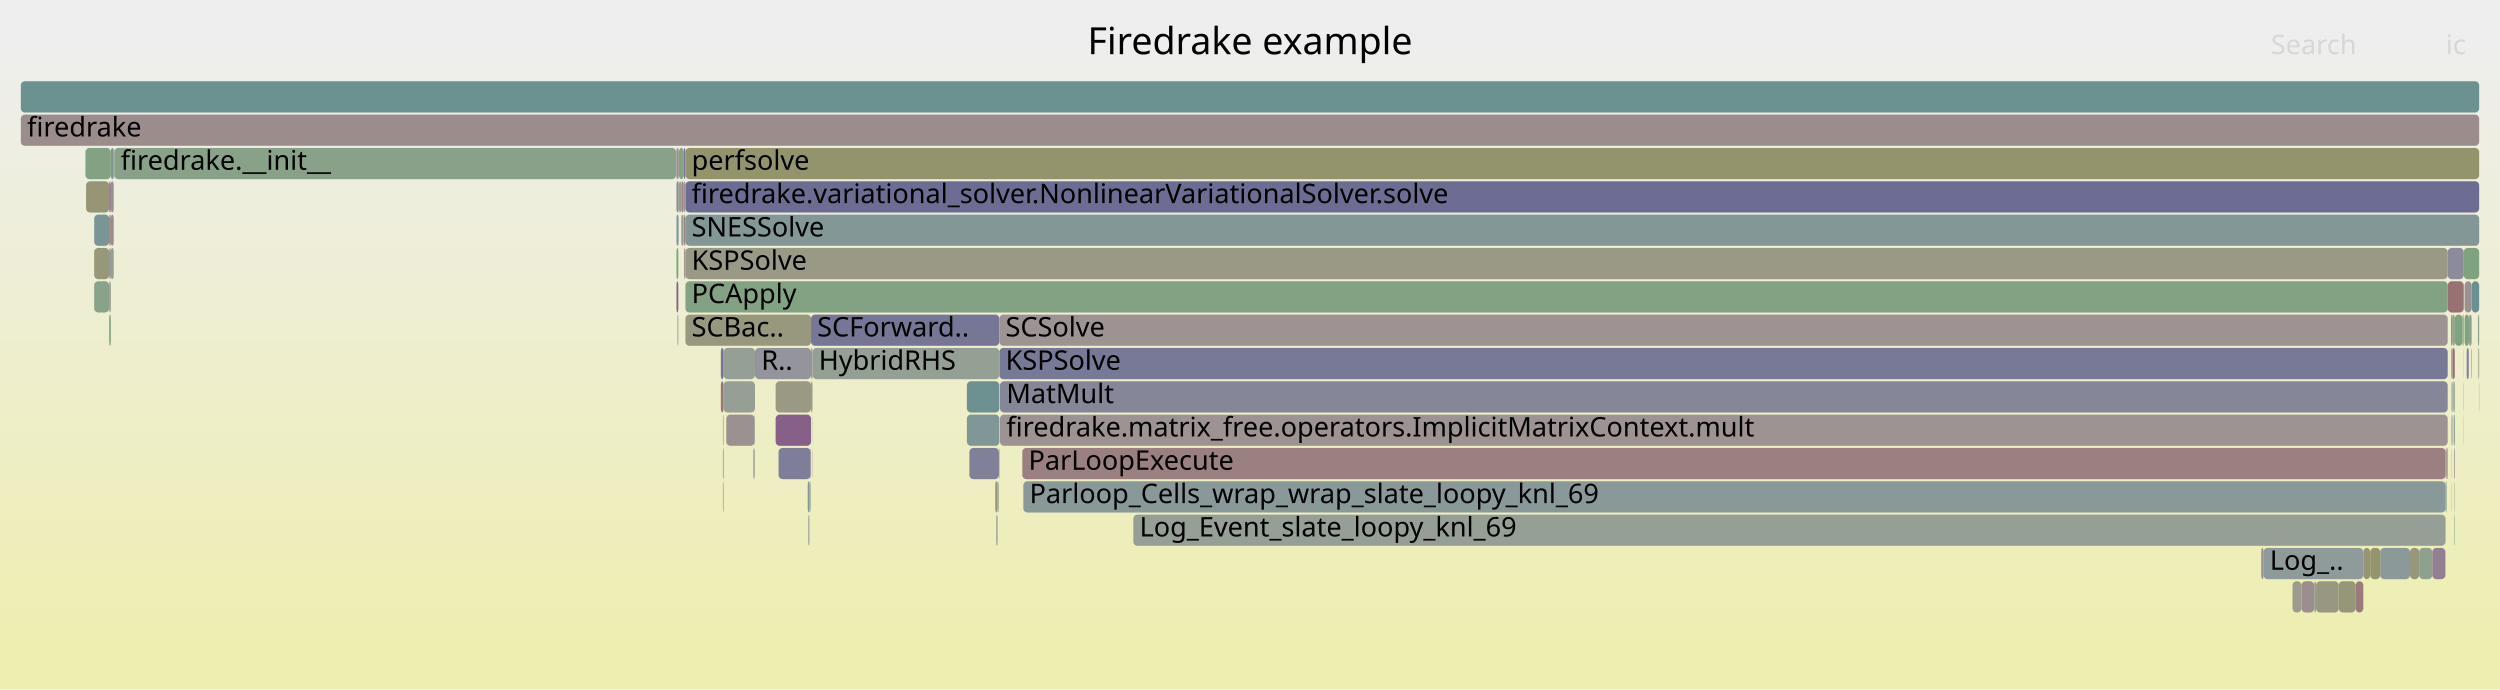
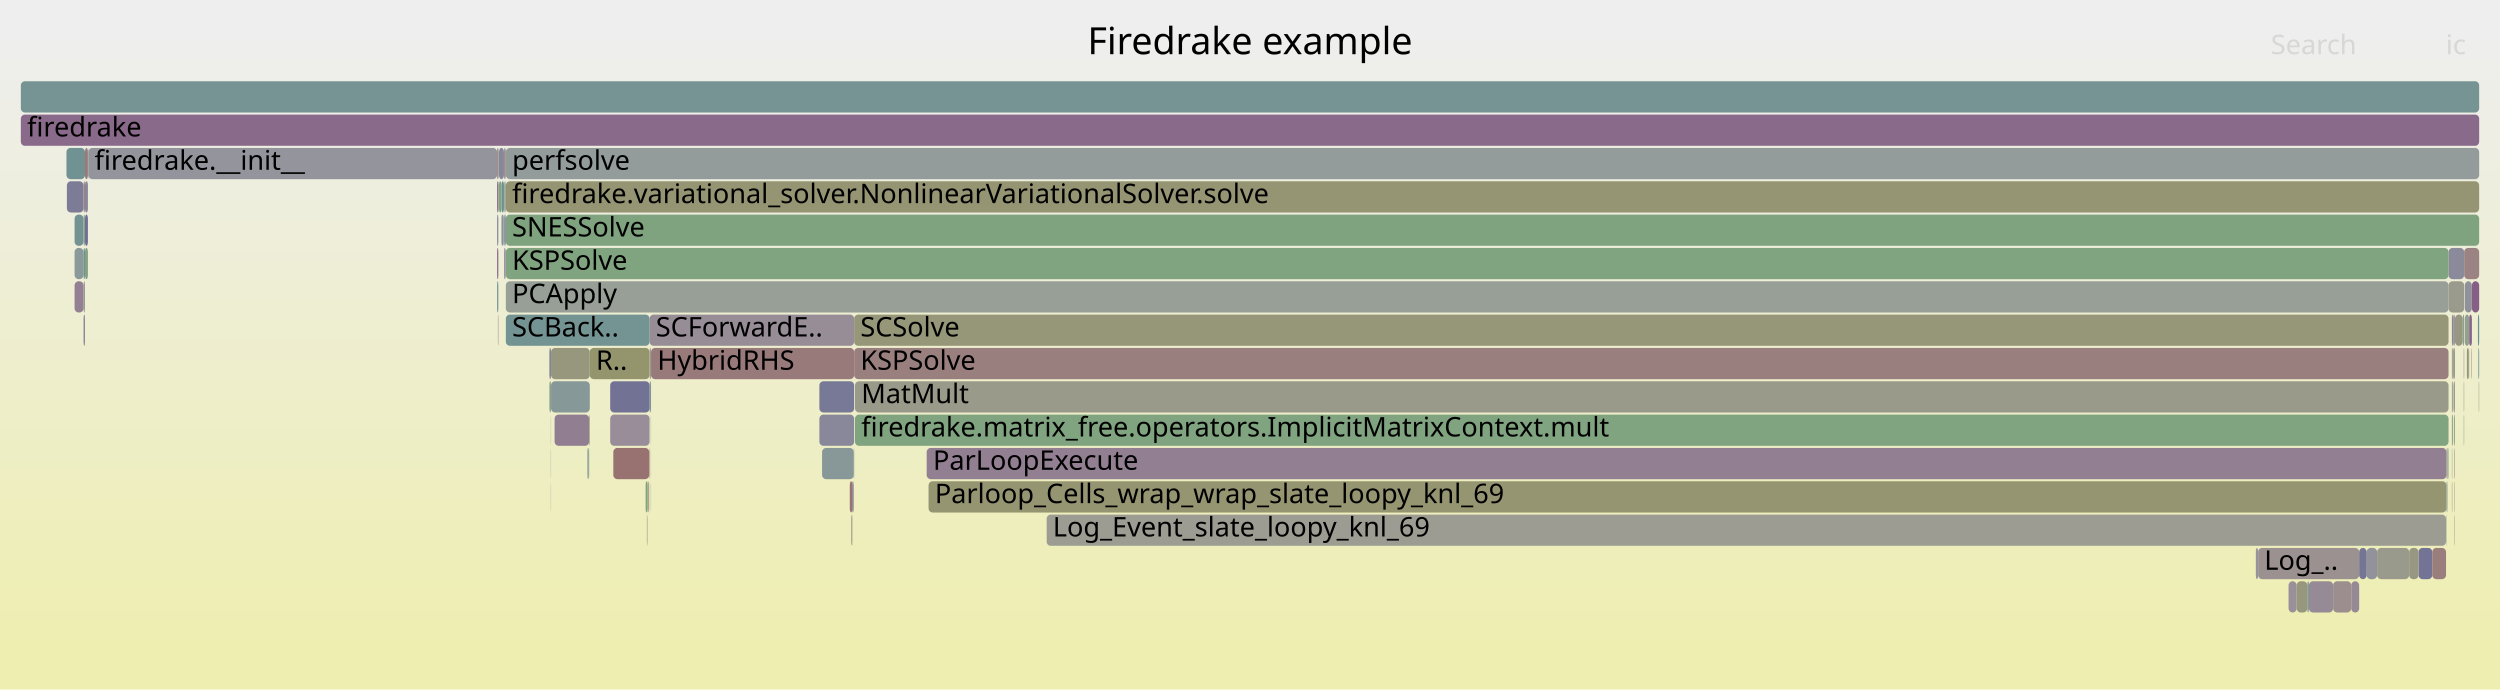
<svg xmlns="http://www.w3.org/2000/svg" version="1.1" width="1200" height="331" viewBox="0 0 1200 331">
  <defs>
    <linearGradient id="background" y1="0" y2="1" x1="0" x2="0">
      <stop stop-color="#eeeeee" offset="5%" />
      <stop stop-color="#eeeeb0" offset="95%" />
    </linearGradient>
  </defs>
  <style type="text/css">
	text { font-family:Verdana; font-size:13px; fill:rgb(0,0,0); }
	#search, #ignorecase { opacity:0.1; cursor:pointer; }
	#search:hover, #search.show, #ignorecase:hover, #ignorecase.show { opacity:1; }
	#subtitle { text-anchor:middle; font-color:rgb(160,160,160); }
	#title { text-anchor:middle; font-size:18px}
	#unzoom { cursor:pointer; }
	#frames &gt; *:hover { stroke:black; stroke-width:0.5; cursor:pointer; }
	.hide { display:none; }
	.parent { opacity:0.5; }
</style>
  <rect x="0.0" y="0" width="1200.0" height="331.0" fill="url(#background)" />
  <text id="title" x="600.00" y="26">Firedrake example</text>
  <text id="details" x="10.00" y="313"> </text>
  <text id="unzoom" x="10.00" y="26" class="hide">Reset Zoom</text>
  <text id="search" x="1090.00" y="26">Search</text>
  <text id="ignorecase" x="1174.00" y="26">ic</text>
  <text id="matched" x="1090.00" y="313"> </text>
  <g id="frames">
    <g>
-       <rect x="1110.8" y="279" width="0.9" height="15.0" fill="rgb(149.745,159.344,149.745)" rx="2" ry="2" />
-       <text x="1113.82" y="289.5" />
-     </g>
-     <g>
-       <rect x="52.4" y="119" width="0.8" height="15.0" fill="rgb(135.253,135.253,153.597)" rx="2" ry="2" />
-       <text x="55.43" y="129.5" />
-     </g>
-     <g>
-       <rect x="389.1" y="215" width="0.2" height="15.0" fill="rgb(144.358,154.463,154.463)" rx="2" ry="2" />
-       <text x="392.11" y="225.5" />
-     </g>
-     <g>
-       <rect x="324.7" y="71" width="0.9" height="15.0" fill="rgb(153.707,153.707,137.198)" rx="2" ry="2" />
-       <text x="327.69" y="81.5" />
-     </g>
-     <g>
-       <rect x="1186.2" y="167" width="0.2" height="15.0" fill="rgb(148.296,148.296,110.973)" rx="2" ry="2" />
-       <text x="1189.23" y="177.5" />
-     </g>
-     <g>
-       <rect x="389.3" y="183" width="0.7" height="15.0" fill="rgb(152.839,152.839,132.99)" rx="2" ry="2" />
-       <text x="392.26" y="193.5" />
-     </g>
-     <g>
-       <rect x="362.2" y="199" width="0.2" height="15.0" fill="rgb(135.57,152.185,152.185)" rx="2" ry="2" />
-       <text x="365.24" y="209.5" />
-     </g>
-     <g>
-       <rect x="347.0" y="231" width="0.3" height="15.0" fill="rgb(151.426,151.426,126.143)" rx="2" ry="2" />
-       <text x="350.03" y="241.5" />
-     </g>
-     <g>
-       <rect x="388.5" y="231" width="0.1" height="15.0" fill="rgb(156.385,145.617,145.617)" rx="2" ry="2" />
-       <text x="391.47" y="241.5" />
-     </g>
-     <g>
-       <rect x="478.8" y="231" width="0.4" height="15.0" fill="rgb(145.37,160.056,145.37)" rx="2" ry="2" />
-       <text x="481.85" y="241.5" />
-     </g>
-     <g>
-       <rect x="1176.5" y="151" width="0.7" height="15.0" fill="rgb(154.516,131.289,131.289)" rx="2" ry="2" />
-       <text x="1179.54" y="161.5" />
-     </g>
-     <g>
-       <rect x="348.6" y="199" width="13.6" height="15.0" fill="rgb(156.244,144.535,144.535)" rx="2" ry="2" />
-       <text x="351.59" y="209.5" />
-     </g>
-     <g>
-       <rect x="324.5" y="71" width="0.2" height="15.0" fill="rgb(128.126,150.255,150.255)" rx="2" ry="2" />
-       <text x="327.55" y="81.5" />
-     </g>
-     <g>
-       <rect x="1161.2" y="263" width="6.3" height="15.0" fill="rgb(141.535,160.68,141.535)" rx="2" ry="2" />
-       <text x="1164.18" y="273.5" />
-     </g>
-     <g>
-       <rect x="1189.4" y="151" width="0.6" height="15.0" fill="rgb(143.5,160.36,143.5)" rx="2" ry="2" />
-       <text x="1192.40" y="161.5" />
-     </g>
-     <g>
-       <rect x="324.7" y="135" width="0.9" height="15.0" fill="rgb(135.137,99.414,135.137)" rx="2" ry="2" />
-       <text x="327.69" y="145.5" />
-     </g>
-     <g>
-       <rect x="53.2" y="119" width="1.4" height="15.0" fill="rgb(146.515,159.87,146.515)" rx="2" ry="2" />
-       <text x="56.24" y="129.5" />
-     </g>
-     <g>
-       <rect x="10.0" y="55" width="1180.0" height="15.0" fill="rgb(155.792,141.073,141.073)" rx="2" ry="2" />
+       <rect x="312.4" y="199" width="0.1" height="15.0" fill="rgb(125.448,149.561,149.561)" rx="2" ry="2" />
+       <text x="315.37" y="209.5" />
+     </g>
+     <g>
+       <rect x="311.8" y="151" width="98.2" height="15.0" fill="rgb(151.208,140.596,151.208)" rx="2" ry="2" />
+       <text x="314.78" y="161.5">SCForwardE..</text>
+     </g>
+     <g>
+       <rect x="1175.3" y="119" width="7.5" height="15.0" fill="rgb(138.244,138.244,154.176)" rx="2" ry="2" />
+       <text x="1178.26" y="129.5" />
+     </g>
+     <g>
+       <rect x="312.4" y="215" width="0.1" height="15.0" fill="rgb(132.472,162.156,132.472)" rx="2" ry="2" />
+       <text x="315.37" y="225.5" />
+     </g>
+     <g>
+       <rect x="31.9" y="71" width="8.9" height="15.0" fill="rgb(113.022,146.339,146.339)" rx="2" ry="2" />
+       <text x="34.85" y="81.5" />
+     </g>
+     <g>
+       <rect x="263.7" y="183" width="0.8" height="15.0" fill="rgb(141.332,160.713,141.332)" rx="2" ry="2" />
+       <text x="266.75" y="193.5" />
+     </g>
+     <g>
+       <rect x="408.5" y="247" width="0.1" height="15.0" fill="rgb(152.092,152.092,129.371)" rx="2" ry="2" />
+       <text x="411.47" y="257.5" />
+     </g>
+     <g>
+       <rect x="1186.2" y="167" width="0.2" height="15.0" fill="rgb(154.387,154.387,140.493)" rx="2" ry="2" />
+       <text x="1189.22" y="177.5" />
+     </g>
+     <g>
+       <rect x="1177.1" y="183" width="0.4" height="15.0" fill="rgb(127.272,150.033,150.033)" rx="2" ry="2" />
+       <text x="1180.07" y="193.5" />
+     </g>
+     <g>
+       <rect x="407.9" y="231" width="1.2" height="15.0" fill="rgb(152.428,115.283,115.283)" rx="2" ry="2" />
+       <text x="410.94" y="241.5" />
+     </g>
+     <g>
+       <rect x="311.8" y="183" width="0.7" height="15.0" fill="rgb(129.65,150.65,150.65)" rx="2" ry="2" />
+       <text x="314.78" y="193.5" />
+     </g>
+     <g>
+       <rect x="241.7" y="103" width="0.2" height="15.0" fill="rgb(153.883,126.434,126.434)" rx="2" ry="2" />
+       <text x="244.74" y="113.5" />
+     </g>
+     <g>
+       <rect x="445.7" y="231" width="728.6" height="15.0" fill="rgb(148.795,148.795,113.39)" rx="2" ry="2" />
+       <text x="448.73" y="241.5">Parloop_Cells_wrap_wrap_slate_loopy_knl_69</text>
+     </g>
+     <g>
+       <rect x="1182.1" y="151" width="0.7" height="15.0" fill="rgb(139.698,160.979,139.698)" rx="2" ry="2" />
+       <text x="1185.13" y="161.5" />
+     </g>
+     <g>
+       <rect x="42.4" y="71" width="196.2" height="15.0" fill="rgb(147.73,147.73,156.012)" rx="2" ry="2" />
+       <text x="45.41" y="81.5">firedrake.__init__</text>
+     </g>
+     <g>
+       <rect x="1177.1" y="167" width="0.4" height="15.0" fill="rgb(155.154,136.179,136.179)" rx="2" ry="2" />
+       <text x="1180.07" y="177.5" />
+     </g>
+     <g>
+       <rect x="282.3" y="215" width="0.1" height="15.0" fill="rgb(143.953,160.287,143.953)" rx="2" ry="2" />
+       <text x="285.32" y="225.5" />
+     </g>
+     <g>
+       <rect x="242.8" y="119" width="932.5" height="15.0" fill="rgb(128.237,162.845,128.237)" rx="2" ry="2" />
+       <text x="245.81" y="129.5">KSPSolve</text>
+     </g>
+     <g>
+       <rect x="1182.8" y="119" width="7.2" height="15.0" fill="rgb(154.506,131.211,131.211)" rx="2" ry="2" />
+       <text x="1185.76" y="129.5" />
+     </g>
+     <g>
+       <rect x="1189.6" y="167" width="0.4" height="15.0" fill="rgb(115.144,146.889,146.889)" rx="2" ry="2" />
+       <text x="1192.65" y="177.5" />
+     </g>
+     <g>
+       <rect x="242.8" y="71" width="947.2" height="15.0" fill="rgb(147.154,155.188,155.188)" rx="2" ry="2" />
+       <text x="245.81" y="81.5">perfsolve</text>
+     </g>
+     <g>
+       <rect x="1185.2" y="151" width="1.3" height="15.0" fill="rgb(134.696,98.284,134.696)" rx="2" ry="2" />
+       <text x="1188.16" y="161.5" />
+     </g>
+     <g>
+       <rect x="238.6" y="87" width="0.6" height="15.0" fill="rgb(136.604,103.174,136.604)" rx="2" ry="2" />
+       <text x="241.60" y="97.5" />
+     </g>
+     <g>
+       <rect x="1136.0" y="263" width="5.0" height="15.0" fill="rgb(146.263,146.263,155.728)" rx="2" ry="2" />
+       <text x="1138.97" y="273.5" />
+     </g>
+     <g>
+       <rect x="1177.5" y="167" width="0.9" height="15.0" fill="rgb(153.509,153.509,136.234)" rx="2" ry="2" />
+       <text x="1180.47" y="177.5" />
+     </g>
+     <g>
+       <rect x="1178.4" y="151" width="3.7" height="15.0" fill="rgb(152.186,152.186,129.826)" rx="2" ry="2" />
+       <text x="1181.41" y="161.5" />
+     </g>
+     <g>
+       <rect x="242.8" y="103" width="947.2" height="15.0" fill="rgb(127.011,163.045,127.011)" rx="2" ry="2" />
+       <text x="245.81" y="113.5">SNESSolve</text>
+     </g>
+     <g>
+       <rect x="410.0" y="167" width="765.3" height="15.0" fill="rgb(153.966,127.071,127.071)" rx="2" ry="2" />
+       <text x="412.98" y="177.5">KSPSolve</text>
+     </g>
+     <g>
+       <rect x="242.8" y="151" width="69.0" height="15.0" fill="rgb(115.893,147.083,147.083)" rx="2" ry="2" />
+       <text x="245.81" y="161.5">SCBack..</text>
+     </g>
+     <g>
+       <rect x="1160.9" y="263" width="6.6" height="15.0" fill="rgb(115.043,115.043,149.686)" rx="2" ry="2" />
+       <text x="1163.88" y="273.5" />
+     </g>
+     <g>
+       <rect x="1128.6" y="279" width="3.8" height="15.0" fill="rgb(149.896,137.234,149.896)" rx="2" ry="2" />
+       <text x="1131.60" y="289.5" />
+     </g>
+     <g>
+       <rect x="409.1" y="231" width="0.4" height="15.0" fill="rgb(116.056,116.056,149.882)" rx="2" ry="2" />
+       <text x="412.09" y="241.5" />
+     </g>
+     <g>
+       <rect x="1176.9" y="183" width="0.2" height="15.0" fill="rgb(153.45,153.45,135.952)" rx="2" ry="2" />
+       <text x="1179.92" y="193.5" />
+     </g>
+     <g>
+       <rect x="239.2" y="71" width="0.3" height="15.0" fill="rgb(136.785,161.454,136.785)" rx="2" ry="2" />
+       <text x="242.24" y="81.5" />
+     </g>
+     <g>
+       <rect x="1174.3" y="215" width="0.5" height="15.0" fill="rgb(155.129,155.129,144.088)" rx="2" ry="2" />
+       <text x="1177.26" y="225.5" />
+     </g>
+     <g>
+       <rect x="40.1" y="151" width="0.7" height="15.0" fill="rgb(136.634,136.634,153.865)" rx="2" ry="2" />
+       <text x="43.14" y="161.5" />
+     </g>
+     <g>
+       <rect x="310.5" y="247" width="0.2" height="15.0" fill="rgb(142.972,160.446,142.972)" rx="2" ry="2" />
+       <text x="313.46" y="257.5" />
+     </g>
+     <g>
+       <rect x="1182.6" y="183" width="0.2" height="15.0" fill="rgb(149.237,149.237,115.533)" rx="2" ry="2" />
+       <text x="1185.63" y="193.5" />
+     </g>
+     <g>
+       <rect x="1189.4" y="151" width="0.6" height="15.0" fill="rgb(107.931,145.019,145.019)" rx="2" ry="2" />
+       <text x="1192.38" y="161.5" />
+     </g>
+     <g>
+       <rect x="1177.1" y="199" width="0.4" height="15.0" fill="rgb(151.067,151.067,124.401)" rx="2" ry="2" />
+       <text x="1180.07" y="209.5" />
+     </g>
+     <g>
+       <rect x="1178.2" y="231" width="0.2" height="15.0" fill="rgb(151.38,151.38,125.921)" rx="2" ry="2" />
+       <text x="1181.23" y="241.5" />
+     </g>
+     <g>
+       <rect x="35.8" y="119" width="4.3" height="15.0" fill="rgb(137.982,152.81,152.81)" rx="2" ry="2" />
+       <text x="38.82" y="129.5" />
+     </g>
+     <g>
+       <rect x="32.1" y="87" width="8.0" height="15.0" fill="rgb(124.248,124.248,151.467)" rx="2" ry="2" />
+       <text x="35.10" y="97.5" />
+     </g>
+     <g>
+       <rect x="283.1" y="167" width="28.7" height="15.0" fill="rgb(147.869,147.869,108.905)" rx="2" ry="2" />
+       <text x="286.06" y="177.5">R..</text>
+     </g>
+     <g>
+       <rect x="40.8" y="71" width="1.4" height="15.0" fill="rgb(153.242,121.523,121.523)" rx="2" ry="2" />
+       <text x="43.83" y="81.5" />
+     </g>
+     <g>
+       <rect x="40.8" y="103" width="1.4" height="15.0" fill="rgb(111.225,111.225,148.947)" rx="2" ry="2" />
+       <text x="43.83" y="113.5" />
+     </g>
+     <g>
+       <rect x="393.3" y="183" width="16.7" height="15.0" fill="rgb(119.785,119.785,150.604)" rx="2" ry="2" />
+       <text x="396.28" y="193.5" />
+     </g>
+     <g>
+       <rect x="1178.1" y="215" width="0.1" height="15.0" fill="rgb(138.228,152.874,152.874)" rx="2" ry="2" />
+       <text x="1181.10" y="225.5" />
+     </g>
+     <g>
+       <rect x="409.8" y="215" width="0.2" height="15.0" fill="rgb(112.337,146.162,146.162)" rx="2" ry="2" />
+       <text x="412.79" y="225.5" />
+     </g>
+     <g>
+       <rect x="238.6" y="135" width="0.6" height="15.0" fill="rgb(118.303,147.708,147.708)" rx="2" ry="2" />
+       <text x="241.60" y="145.5" />
+     </g>
+     <g>
+       <rect x="292.9" y="199" width="18.9" height="15.0" fill="rgb(151.518,141.39,151.518)" rx="2" ry="2" />
+       <text x="295.88" y="209.5" />
+     </g>
+     <g>
+       <rect x="1182.6" y="167" width="0.2" height="15.0" fill="rgb(130.181,130.181,152.616)" rx="2" ry="2" />
+       <text x="1185.63" y="177.5" />
+     </g>
+     <g>
+       <rect x="1177.5" y="151" width="0.9" height="15.0" fill="rgb(156.684,147.914,147.914)" rx="2" ry="2" />
+       <text x="1180.47" y="161.5" />
+     </g>
+     <g>
+       <rect x="264.5" y="167" width="18.6" height="15.0" fill="rgb(151.285,151.285,125.458)" rx="2" ry="2" />
+       <text x="267.54" y="177.5" />
+     </g>
+     <g>
+       <rect x="282.2" y="215" width="0.1" height="15.0" fill="rgb(144.272,144.272,155.343)" rx="2" ry="2" />
+       <text x="285.16" y="225.5" />
+     </g>
+     <g>
+       <rect x="1175.3" y="135" width="7.5" height="15.0" fill="rgb(154.407,154.407,140.588)" rx="2" ry="2" />
+       <text x="1178.26" y="145.5" />
+     </g>
+     <g>
+       <rect x="264.4" y="215" width="0.1" height="15.0" fill="rgb(135.372,135.372,153.62)" rx="2" ry="2" />
+       <text x="267.40" y="225.5" />
+     </g>
+     <g>
+       <rect x="1184.1" y="167" width="0.9" height="15.0" fill="rgb(149.256,149.256,115.625)" rx="2" ry="2" />
+       <text x="1187.14" y="177.5" />
+     </g>
+     <g>
+       <rect x="1102.4" y="279" width="5.1" height="15.0" fill="rgb(151.476,151.476,126.381)" rx="2" ry="2" />
+       <text x="1105.36" y="289.5" />
+     </g>
+     <g>
+       <rect x="310.8" y="231" width="0.1" height="15.0" fill="rgb(143.763,160.318,143.763)" rx="2" ry="2" />
+       <text x="313.79" y="241.5" />
+     </g>
+     <g>
+       <rect x="40.8" y="119" width="1.4" height="15.0" fill="rgb(131.463,162.32,131.463)" rx="2" ry="2" />
+       <text x="43.83" y="129.5" />
+     </g>
+     <g>
+       <rect x="1189.8" y="183" width="0.2" height="15.0" fill="rgb(152.042,152.042,129.124)" rx="2" ry="2" />
+       <text x="1192.85" y="193.5" />
+     </g>
+     <g>
+       <rect x="264.4" y="199" width="0.1" height="15.0" fill="rgb(137.921,161.269,137.921)" rx="2" ry="2" />
+       <text x="267.40" y="209.5" />
+     </g>
+     <g>
+       <rect x="242.0" y="87" width="0.8" height="15.0" fill="rgb(150.251,159.261,150.251)" rx="2" ry="2" />
+       <text x="245.04" y="97.5" />
+     </g>
+     <g>
+       <rect x="241.9" y="71" width="0.9" height="15.0" fill="rgb(155.989,142.585,142.585)" rx="2" ry="2" />
+       <text x="244.87" y="81.5" />
+     </g>
+     <g>
+       <rect x="1176.9" y="151" width="0.6" height="15.0" fill="rgb(136.333,136.333,153.806)" rx="2" ry="2" />
+       <text x="1179.92" y="161.5" />
+     </g>
+     <g>
+       <rect x="264.4" y="231" width="0.1" height="15.0" fill="rgb(156.024,142.85,142.85)" rx="2" ry="2" />
+       <text x="267.40" y="241.5" />
+     </g>
+     <g>
+       <rect x="311.8" y="167" width="0.7" height="15.0" fill="rgb(154.071,154.071,138.958)" rx="2" ry="2" />
+       <text x="314.78" y="177.5" />
+     </g>
+     <g>
+       <rect x="310.7" y="247" width="0.1" height="15.0" fill="rgb(153.687,124.933,124.933)" rx="2" ry="2" />
+       <text x="313.66" y="257.5" />
+     </g>
+     <g>
+       <rect x="242.5" y="119" width="0.3" height="15.0" fill="rgb(150.19,137.987,150.19)" rx="2" ry="2" />
+       <text x="245.52" y="129.5" />
+     </g>
+     <g>
+       <rect x="263.7" y="167" width="0.8" height="15.0" fill="rgb(131.209,131.209,152.815)" rx="2" ry="2" />
+       <text x="266.75" y="177.5" />
+     </g>
+     <g>
+       <rect x="393.3" y="199" width="16.7" height="15.0" fill="rgb(136.38,136.38,153.816)" rx="2" ry="2" />
+       <text x="396.28" y="209.5" />
+     </g>
+     <g>
+       <rect x="40.1" y="119" width="0.7" height="15.0" fill="rgb(109.582,145.447,145.447)" rx="2" ry="2" />
+       <text x="43.14" y="129.5" />
+     </g>
+     <g>
+       <rect x="1176.9" y="231" width="0.2" height="15.0" fill="rgb(155.353,137.704,137.704)" rx="2" ry="2" />
+       <text x="1179.92" y="241.5" />
+     </g>
+     <g>
+       <rect x="1174.3" y="231" width="0.5" height="15.0" fill="rgb(146.67,159.844,146.67)" rx="2" ry="2" />
+       <text x="1177.26" y="241.5" />
+     </g>
+     <g>
+       <rect x="35.8" y="103" width="4.3" height="15.0" fill="rgb(114.776,146.794,146.794)" rx="2" ry="2" />
+       <text x="38.82" y="113.5" />
+     </g>
+     <g>
+       <rect x="410.4" y="183" width="764.9" height="15.0" fill="rgb(153.892,153.892,138.092)" rx="2" ry="2" />
+       <text x="413.41" y="193.5">MatMult</text>
+     </g>
+     <g>
+       <rect x="1178.0" y="199" width="0.4" height="15.0" fill="rgb(125.003,163.372,125.003)" rx="2" ry="2" />
+       <text x="1180.95" y="209.5" />
+     </g>
+     <g>
+       <rect x="240.7" y="87" width="1.2" height="15.0" fill="rgb(106.804,144.727,144.727)" rx="2" ry="2" />
+       <text x="243.67" y="97.5" />
+     </g>
+     <g>
+       <rect x="1141.0" y="263" width="15.4" height="15.0" fill="rgb(154.29,154.29,140.02)" rx="2" ry="2" />
+       <text x="1143.97" y="273.5" />
+     </g>
+     <g>
+       <rect x="1178.2" y="247" width="0.2" height="15.0" fill="rgb(135.784,152.24,152.24)" rx="2" ry="2" />
+       <text x="1181.23" y="257.5" />
+     </g>
+     <g>
+       <rect x="310.9" y="231" width="0.2" height="15.0" fill="rgb(155.052,135.402,135.402)" rx="2" ry="2" />
+       <text x="313.95" y="241.5" />
+     </g>
+     <g>
+       <rect x="264.5" y="183" width="18.6" height="15.0" fill="rgb(134.449,151.894,151.894)" rx="2" ry="2" />
+       <text x="267.54" y="193.5" />
+     </g>
+     <g>
+       <rect x="238.6" y="119" width="0.6" height="15.0" fill="rgb(136.664,103.326,136.664)" rx="2" ry="2" />
+       <text x="241.60" y="129.5" />
+     </g>
+     <g>
+       <rect x="409.5" y="231" width="0.1" height="15.0" fill="rgb(150.892,150.892,123.556)" rx="2" ry="2" />
+       <text x="412.46" y="241.5" />
+     </g>
+     <g>
+       <rect x="242.0" y="103" width="0.8" height="15.0" fill="rgb(130.65,130.65,152.706)" rx="2" ry="2" />
+       <text x="245.04" y="113.5" />
+     </g>
+     <g>
+       <rect x="1177.7" y="183" width="0.7" height="15.0" fill="rgb(154.87,154.87,142.834)" rx="2" ry="2" />
+       <text x="1180.73" y="193.5" />
+     </g>
+     <g>
+       <rect x="312.4" y="231" width="0.1" height="15.0" fill="rgb(121.834,148.624,148.624)" rx="2" ry="2" />
+       <text x="315.37" y="241.5" />
+     </g>
+     <g>
+       <rect x="1178.2" y="215" width="0.2" height="15.0" fill="rgb(154.841,133.784,133.784)" rx="2" ry="2" />
+       <text x="1181.23" y="225.5" />
+     </g>
+     <g>
+       <rect x="311.6" y="215" width="0.2" height="15.0" fill="rgb(152.87,118.667,118.667)" rx="2" ry="2" />
+       <text x="314.61" y="225.5" />
+     </g>
+     <g>
+       <rect x="309.9" y="231" width="0.9" height="15.0" fill="rgb(127.777,162.92,127.777)" rx="2" ry="2" />
+       <text x="312.93" y="241.5" />
+     </g>
+     <g>
+       <rect x="1183.1" y="151" width="2.1" height="15.0" fill="rgb(145.651,160.01,145.651)" rx="2" ry="2" />
+       <text x="1186.11" y="161.5" />
+     </g>
+     <g>
+       <rect x="1176.9" y="167" width="0.2" height="15.0" fill="rgb(133.316,162.018,133.316)" rx="2" ry="2" />
+       <text x="1179.92" y="177.5" />
+     </g>
+     <g>
+       <rect x="1156.4" y="263" width="4.5" height="15.0" fill="rgb(152.172,152.172,129.755)" rx="2" ry="2" />
+       <text x="1159.44" y="273.5" />
+     </g>
+     <g>
+       <rect x="1186.5" y="135" width="3.5" height="15.0" fill="rgb(133.537,95.313,133.537)" rx="2" ry="2" />
+       <text x="1189.52" y="145.5" />
+     </g>
+     <g>
+       <rect x="1185.0" y="167" width="0.2" height="15.0" fill="rgb(150.199,150.199,120.196)" rx="2" ry="2" />
+       <text x="1188.00" y="177.5" />
+     </g>
+     <g>
+       <rect x="40.1" y="103" width="0.7" height="15.0" fill="rgb(136.86,161.441,136.86)" rx="2" ry="2" />
+       <text x="43.14" y="113.5" />
+     </g>
+     <g>
+       <rect x="240.7" y="103" width="1.0" height="15.0" fill="rgb(131.592,151.153,151.153)" rx="2" ry="2" />
+       <text x="243.67" y="113.5" />
+     </g>
+     <g>
+       <rect x="242.0" y="119" width="0.5" height="15.0" fill="rgb(134.596,134.596,153.47)" rx="2" ry="2" />
+       <text x="245.04" y="129.5" />
+     </g>
+     <g>
+       <rect x="1098.5" y="279" width="3.9" height="15.0" fill="rgb(152.622,144.218,152.622)" rx="2" ry="2" />
+       <text x="1101.54" y="289.5" />
+     </g>
+     <g>
+       <rect x="239.5" y="87" width="1.2" height="15.0" fill="rgb(128.811,162.752,128.811)" rx="2" ry="2" />
+       <text x="242.48" y="97.5" />
+     </g>
+     <g>
+       <rect x="40.1" y="135" width="0.7" height="15.0" fill="rgb(155.363,155.363,145.22)" rx="2" ry="2" />
+       <text x="43.14" y="145.5" />
+     </g>
+     <g>
+       <rect x="1119.9" y="279" width="8.7" height="15.0" fill="rgb(155.952,142.302,142.302)" rx="2" ry="2" />
+       <text x="1122.95" y="289.5" />
+     </g>
+     <g>
+       <rect x="409.6" y="231" width="0.2" height="15.0" fill="rgb(133.357,94.851,133.357)" rx="2" ry="2" />
+       <text x="412.63" y="241.5" />
+     </g>
+     <g>
+       <rect x="1083.9" y="263" width="48.5" height="15.0" fill="rgb(156.312,145.058,145.058)" rx="2" ry="2" />
+       <text x="1086.86" y="273.5">Log_..</text>
+     </g>
+     <g>
+       <rect x="10.0" y="39" width="1180.0" height="15.0" fill="rgb(118.199,147.681,147.681)" rx="2" ry="2" />
+       <text x="13.00" y="49.5" />
+     </g>
+     <g>
+       <rect x="1183.1" y="135" width="3.4" height="15.0" fill="rgb(144.593,144.593,155.405)" rx="2" ry="2" />
+       <text x="1186.11" y="145.5" />
+     </g>
+     <g>
+       <rect x="238.6" y="103" width="0.6" height="15.0" fill="rgb(135.938,135.938,153.73)" rx="2" ry="2" />
+       <text x="241.60" y="113.5" />
+     </g>
+     <g>
+       <rect x="311.1" y="231" width="0.1" height="15.0" fill="rgb(154.324,129.816,129.816)" rx="2" ry="2" />
+       <text x="314.11" y="241.5" />
+     </g>
+     <g>
+       <rect x="408.6" y="247" width="0.3" height="15.0" fill="rgb(153.224,153.224,134.854)" rx="2" ry="2" />
+       <text x="411.60" y="257.5" />
+     </g>
+     <g>
+       <rect x="1174.1" y="247" width="0.2" height="15.0" fill="rgb(147.752,159.668,147.752)" rx="2" ry="2" />
+       <text x="1177.10" y="257.5" />
+     </g>
+     <g>
+       <rect x="1182.6" y="199" width="0.2" height="15.0" fill="rgb(126.772,163.084,126.772)" rx="2" ry="2" />
+       <text x="1185.63" y="209.5" />
+     </g>
+     <g>
+       <rect x="35.8" y="135" width="4.3" height="15.0" fill="rgb(146.52,128.583,146.52)" rx="2" ry="2" />
+       <text x="38.82" y="145.5" />
+     </g>
+     <g>
+       <rect x="444.8" y="215" width="729.5" height="15.0" fill="rgb(146.442,128.383,146.442)" rx="2" ry="2" />
+       <text x="447.85" y="225.5">ParLoopExecute</text>
+     </g>
+     <g>
+       <rect x="10.0" y="55" width="1180.0" height="15.0" fill="rgb(137.747,106.102,137.747)" rx="2" ry="2" />
      <text x="13.00" y="65.5">firedrake</text>
    </g>
    <g>
-       <rect x="361.6" y="215" width="0.2" height="15.0" fill="rgb(153.54,123.805,123.805)" rx="2" ry="2" />
-       <text x="364.57" y="225.5" />
-     </g>
-     <g>
-       <rect x="52.4" y="103" width="0.8" height="15.0" fill="rgb(152.806,118.181,118.181)" rx="2" ry="2" />
-       <text x="55.43" y="113.5" />
-     </g>
-     <g>
-       <rect x="327.0" y="103" width="1.0" height="15.0" fill="rgb(150.311,159.252,150.311)" rx="2" ry="2" />
-       <text x="330.03" y="113.5" />
-     </g>
-     <g>
-       <rect x="479.5" y="215" width="0.2" height="15.0" fill="rgb(153.894,126.519,126.519)" rx="2" ry="2" />
-       <text x="482.51" y="225.5" />
-     </g>
-     <g>
-       <rect x="347.0" y="199" width="0.3" height="15.0" fill="rgb(155.924,142.086,142.086)" rx="2" ry="2" />
-       <text x="350.03" y="209.5" />
-     </g>
-     <g>
-       <rect x="491.2" y="231" width="682.7" height="15.0" fill="rgb(137.135,152.59,152.59)" rx="2" ry="2" />
-       <text x="494.18" y="241.5">Parloop_Cells_wrap_wrap_slate_loopy_knl_69</text>
-     </g>
-     <g>
-       <rect x="388.3" y="247" width="0.2" height="15.0" fill="rgb(152.385,152.385,130.79)" rx="2" ry="2" />
-       <text x="391.35" y="257.5" />
-     </g>
-     <g>
-       <rect x="325.6" y="71" width="0.3" height="15.0" fill="rgb(153.105,120.471,120.471)" rx="2" ry="2" />
-       <text x="328.55" y="81.5" />
-     </g>
-     <g>
-       <rect x="328.3" y="119" width="0.4" height="15.0" fill="rgb(154.079,127.938,127.938)" rx="2" ry="2" />
-       <text x="331.31" y="129.5" />
-     </g>
-     <g>
-       <rect x="372.3" y="183" width="17.0" height="15.0" fill="rgb(152.628,152.628,131.964)" rx="2" ry="2" />
-       <text x="375.33" y="193.5" />
-     </g>
-     <g>
-       <rect x="1086.5" y="263" width="47.9" height="15.0" fill="rgb(143.322,154.195,154.195)" rx="2" ry="2" />
-       <text x="1089.51" y="273.5">Log_..</text>
-     </g>
-     <g>
-       <rect x="329.0" y="151" width="60.3" height="15.0" fill="rgb(151.502,151.502,126.508)" rx="2" ry="2" />
-       <text x="331.96" y="161.5">SCBac..</text>
-     </g>
-     <g>
-       <rect x="1134.4" y="263" width="3.3" height="15.0" fill="rgb(149.869,149.869,118.598)" rx="2" ry="2" />
-       <text x="1137.38" y="273.5" />
-     </g>
-     <g>
-       <rect x="1185.1" y="151" width="1.3" height="15.0" fill="rgb(144.773,160.153,144.773)" rx="2" ry="2" />
-       <text x="1188.08" y="161.5" />
-     </g>
-     <g>
-       <rect x="1177.9" y="215" width="0.2" height="15.0" fill="rgb(153.01,153.01,133.818)" rx="2" ry="2" />
-       <text x="1180.94" y="225.5" />
-     </g>
-     <g>
-       <rect x="1174.4" y="215" width="0.5" height="15.0" fill="rgb(139.762,153.272,153.272)" rx="2" ry="2" />
-       <text x="1177.42" y="225.5" />
-     </g>
-     <g>
-       <rect x="1178.3" y="151" width="3.7" height="15.0" fill="rgb(126.194,163.178,126.194)" rx="2" ry="2" />
-       <text x="1181.28" y="161.5" />
-     </g>
-     <g>
-       <rect x="53.2" y="87" width="1.4" height="15.0" fill="rgb(156.301,144.978,144.978)" rx="2" ry="2" />
-       <text x="56.24" y="97.5" />
-     </g>
-     <g>
-       <rect x="388.6" y="231" width="0.2" height="15.0" fill="rgb(154.302,129.646,129.646)" rx="2" ry="2" />
-       <text x="391.63" y="241.5" />
-     </g>
-     <g>
-       <rect x="41.0" y="71" width="12.2" height="15.0" fill="rgb(130.853,162.419,130.853)" rx="2" ry="2" />
-       <text x="44.01" y="81.5" />
-     </g>
-     <g>
-       <rect x="45.2" y="119" width="7.2" height="15.0" fill="rgb(150.605,150.605,122.163)" rx="2" ry="2" />
-       <text x="48.24" y="129.5" />
-     </g>
-     <g>
-       <rect x="464.1" y="183" width="15.6" height="15.0" fill="rgb(109.455,145.414,145.414)" rx="2" ry="2" />
-       <text x="467.06" y="193.5" />
-     </g>
-     <g>
-       <rect x="1177.8" y="199" width="0.5" height="15.0" fill="rgb(116.118,147.142,147.142)" rx="2" ry="2" />
-       <text x="1180.78" y="209.5" />
-     </g>
-     <g>
-       <rect x="1176.8" y="183" width="0.4" height="15.0" fill="rgb(130.7,130.7,152.716)" rx="2" ry="2" />
-       <text x="1179.84" y="193.5" />
-     </g>
-     <g>
-       <rect x="1100.4" y="279" width="4.3" height="15.0" fill="rgb(154.687,154.687,141.945)" rx="2" ry="2" />
-       <text x="1103.38" y="289.5" />
-     </g>
-     <g>
-       <rect x="389.3" y="167" width="0.7" height="15.0" fill="rgb(145.046,145.046,155.493)" rx="2" ry="2" />
-       <text x="392.26" y="177.5" />
-     </g>
-     <g>
-       <rect x="1176.8" y="199" width="0.4" height="15.0" fill="rgb(148.507,148.507,111.996)" rx="2" ry="2" />
-       <text x="1179.84" y="209.5" />
-     </g>
-     <g>
-       <rect x="327.0" y="87" width="1.2" height="15.0" fill="rgb(155.003,135.022,135.022)" rx="2" ry="2" />
-       <text x="330.03" y="97.5" />
-     </g>
-     <g>
-       <rect x="464.1" y="199" width="15.6" height="15.0" fill="rgb(128.504,150.353,150.353)" rx="2" ry="2" />
-       <text x="467.06" y="209.5" />
-     </g>
-     <g>
-       <rect x="1177.6" y="183" width="0.7" height="15.0" fill="rgb(130.214,162.523,130.214)" rx="2" ry="2" />
-       <text x="1180.56" y="193.5" />
-     </g>
-     <g>
-       <rect x="544.0" y="247" width="629.8" height="15.0" fill="rgb(148.984,159.468,148.984)" rx="2" ry="2" />
-       <text x="546.99" y="257.5">Log_Event_slate_loopy_knl_69</text>
-     </g>
-     <g>
-       <rect x="52.4" y="87" width="0.8" height="15.0" fill="rgb(138.438,107.873,138.438)" rx="2" ry="2" />
-       <text x="55.43" y="97.5" />
-     </g>
-     <g>
-       <rect x="362.4" y="167" width="26.9" height="15.0" fill="rgb(147.673,147.673,156.001)" rx="2" ry="2" />
-       <text x="365.42" y="177.5">R..</text>
-     </g>
-     <g>
-       <rect x="1085.4" y="263" width="1.1" height="15.0" fill="rgb(155.887,141.803,141.803)" rx="2" ry="2" />
-       <text x="1088.39" y="273.5" />
-     </g>
-     <g>
-       <rect x="1178.1" y="215" width="0.2" height="15.0" fill="rgb(139.381,110.288,139.381)" rx="2" ry="2" />
-       <text x="1181.08" y="225.5" />
-     </g>
-     <g>
-       <rect x="1176.5" y="167" width="0.3" height="15.0" fill="rgb(131.797,162.266,131.797)" rx="2" ry="2" />
-       <text x="1179.54" y="177.5" />
-     </g>
-     <g>
-       <rect x="389.9" y="215" width="0.1" height="15.0" fill="rgb(135.044,99.176,135.044)" rx="2" ry="2" />
-       <text x="392.85" y="225.5" />
-     </g>
-     <g>
-       <rect x="347.3" y="167" width="15.1" height="15.0" fill="rgb(149.316,159.414,149.316)" rx="2" ry="2" />
-       <text x="350.25" y="177.5" />
-     </g>
-     <g>
-       <rect x="329.0" y="135" width="845.9" height="15.0" fill="rgb(130.964,162.401,130.964)" rx="2" ry="2" />
-       <text x="331.96" y="145.5">PCApply</text>
-     </g>
-     <g>
-       <rect x="1142.5" y="263" width="14.3" height="15.0" fill="rgb(139.23,153.134,153.134)" rx="2" ry="2" />
-       <text x="1145.46" y="273.5" />
-     </g>
-     <g>
-       <rect x="45.2" y="135" width="7.2" height="15.0" fill="rgb(138.115,161.237,138.115)" rx="2" ry="2" />
-       <text x="48.24" y="145.5" />
-     </g>
-     <g>
-       <rect x="479.7" y="167" width="695.2" height="15.0" fill="rgb(120.12,120.12,150.668)" rx="2" ry="2" />
-       <text x="482.67" y="177.5">KSPSolve</text>
-     </g>
-     <g>
-       <rect x="325.2" y="151" width="0.4" height="15.0" fill="rgb(155.778,140.965,140.965)" rx="2" ry="2" />
-       <text x="328.23" y="161.5" />
-     </g>
-     <g>
-       <rect x="346.0" y="183" width="1.3" height="15.0" fill="rgb(152.646,116.952,116.952)" rx="2" ry="2" />
-       <text x="349.02" y="193.5" />
-     </g>
-     <g>
-       <rect x="329.0" y="87" width="861.0" height="15.0" fill="rgb(108.709,108.709,148.46)" rx="2" ry="2" />
-       <text x="331.96" y="97.5">firedrake.variational_solver.NonlinearVariationalSolver.solve</text>
-     </g>
-     <g>
-       <rect x="387.7" y="231" width="0.8" height="15.0" fill="rgb(135.183,152.084,152.084)" rx="2" ry="2" />
-       <text x="390.65" y="241.5" />
-     </g>
-     <g>
-       <rect x="328.7" y="119" width="0.3" height="15.0" fill="rgb(129.333,150.568,150.568)" rx="2" ry="2" />
-       <text x="331.72" y="129.5" />
-     </g>
-     <g>
-       <rect x="1156.8" y="263" width="4.4" height="15.0" fill="rgb(151.486,151.486,126.433)" rx="2" ry="2" />
-       <text x="1159.81" y="273.5" />
-     </g>
-     <g>
-       <rect x="1122.6" y="279" width="8.1" height="15.0" fill="rgb(150.172,150.172,120.062)" rx="2" ry="2" />
-       <text x="1125.57" y="289.5" />
-     </g>
-     <g>
-       <rect x="10.0" y="39" width="1180.0" height="15.0" fill="rgb(107.146,144.816,144.816)" rx="2" ry="2" />
-       <text x="13.00" y="49.5" />
-     </g>
-     <g>
-       <rect x="1189.9" y="183" width="0.1" height="15.0" fill="rgb(119.138,119.138,150.478)" rx="2" ry="2" />
-       <text x="1192.86" y="193.5" />
-     </g>
-     <g>
-       <rect x="329.0" y="103" width="861.0" height="15.0" fill="rgb(131.702,151.182,151.182)" rx="2" ry="2" />
-       <text x="331.96" y="113.5">SNESSolve</text>
-     </g>
-     <g>
-       <rect x="1177.2" y="167" width="1.1" height="15.0" fill="rgb(152.007,112.056,112.056)" rx="2" ry="2" />
-       <text x="1180.24" y="177.5" />
-     </g>
-     <g>
-       <rect x="325.7" y="103" width="0.2" height="15.0" fill="rgb(117.311,147.451,147.451)" rx="2" ry="2" />
-       <text x="328.72" y="113.5" />
-     </g>
-     <g>
-       <rect x="477.7" y="231" width="1.1" height="15.0" fill="rgb(151.156,151.156,124.831)" rx="2" ry="2" />
-       <text x="480.66" y="241.5" />
-     </g>
-     <g>
-       <rect x="1178.1" y="247" width="0.2" height="15.0" fill="rgb(104.256,144.066,144.066)" rx="2" ry="2" />
-       <text x="1181.08" y="257.5" />
-     </g>
-     <g>
-       <rect x="1176.7" y="199" width="0.1" height="15.0" fill="rgb(141.986,141.986,154.901)" rx="2" ry="2" />
-       <text x="1179.69" y="209.5" />
-     </g>
-     <g>
-       <rect x="1182.5" y="183" width="0.1" height="15.0" fill="rgb(125.572,125.572,151.724)" rx="2" ry="2" />
-       <text x="1185.50" y="193.5" />
-     </g>
-     <g>
-       <rect x="325.9" y="71" width="2.3" height="15.0" fill="rgb(132.51,162.15,132.51)" rx="2" ry="2" />
-       <text x="328.86" y="81.5" />
-     </g>
-     <g>
-       <rect x="41.3" y="87" width="11.1" height="15.0" fill="rgb(149.862,149.862,118.562)" rx="2" ry="2" />
-       <text x="44.30" y="97.5" />
-     </g>
-     <g>
-       <rect x="54.9" y="71" width="269.6" height="15.0" fill="rgb(137.421,161.35,137.421)" rx="2" ry="2" />
-       <text x="57.93" y="81.5">firedrake.__init__</text>
-     </g>
-     <g>
-       <rect x="1137.7" y="263" width="4.8" height="15.0" fill="rgb(147.955,147.955,109.32)" rx="2" ry="2" />
-       <text x="1140.72" y="273.5" />
-     </g>
-     <g>
-       <rect x="479.2" y="231" width="0.2" height="15.0" fill="rgb(153.72,153.72,137.258)" rx="2" ry="2" />
-       <text x="482.20" y="241.5" />
-     </g>
-     <g>
-       <rect x="478.2" y="247" width="0.2" height="15.0" fill="rgb(117.027,117.027,150.07)" rx="2" ry="2" />
-       <text x="481.20" y="257.5" />
-     </g>
-     <g>
-       <rect x="324.7" y="119" width="0.9" height="15.0" fill="rgb(123.793,163.569,123.793)" rx="2" ry="2" />
-       <text x="327.69" y="129.5" />
-     </g>
-     <g>
-       <rect x="52.4" y="151" width="0.8" height="15.0" fill="rgb(131.222,162.359,131.222)" rx="2" ry="2" />
-       <text x="55.43" y="161.5" />
-     </g>
-     <g>
-       <rect x="389.3" y="151" width="90.4" height="15.0" fill="rgb(118.493,118.493,150.354)" rx="2" ry="2" />
-       <text x="392.26" y="161.5">SCForward..</text>
-     </g>
-     <g>
-       <rect x="347.3" y="183" width="15.1" height="15.0" fill="rgb(149.445,159.393,149.445)" rx="2" ry="2" />
-       <text x="350.25" y="193.5" />
-     </g>
-     <g>
-       <rect x="1182.6" y="119" width="7.4" height="15.0" fill="rgb(126.648,163.104,126.648)" rx="2" ry="2" />
-       <text x="1185.63" y="129.5" />
-     </g>
-     <g>
-       <rect x="1182.5" y="199" width="0.1" height="15.0" fill="rgb(127.498,162.965,127.498)" rx="2" ry="2" />
-       <text x="1185.50" y="209.5" />
-     </g>
-     <g>
-       <rect x="480.0" y="183" width="694.9" height="15.0" fill="rgb(134.476,134.476,153.447)" rx="2" ry="2" />
-       <text x="483.05" y="193.5">MatMult</text>
-     </g>
-     <g>
-       <rect x="45.2" y="103" width="7.2" height="15.0" fill="rgb(122.103,148.693,148.693)" rx="2" ry="2" />
-       <text x="48.24" y="113.5" />
-     </g>
-     <g>
-       <rect x="1185.0" y="167" width="0.1" height="15.0" fill="rgb(153.697,153.697,137.145)" rx="2" ry="2" />
-       <text x="1187.95" y="177.5" />
-     </g>
-     <g>
-       <rect x="1182.0" y="151" width="0.6" height="15.0" fill="rgb(137.6,161.321,137.6)" rx="2" ry="2" />
-       <text x="1185.00" y="161.5" />
-     </g>
-     <g>
-       <rect x="53.2" y="103" width="1.4" height="15.0" fill="rgb(155.776,140.952,140.952)" rx="2" ry="2" />
-       <text x="56.24" y="113.5" />
-     </g>
-     <g>
-       <rect x="372.3" y="199" width="17.0" height="15.0" fill="rgb(133.898,96.239,133.898)" rx="2" ry="2" />
-       <text x="375.33" y="209.5" />
-     </g>
-     <g>
-       <rect x="329.0" y="119" width="845.9" height="15.0" fill="rgb(153.105,153.105,134.28)" rx="2" ry="2" />
-       <text x="331.96" y="129.5">KSPSolve</text>
-     </g>
-     <g>
-       <rect x="52.4" y="135" width="0.8" height="15.0" fill="rgb(153.147,153.147,134.483)" rx="2" ry="2" />
-       <text x="55.43" y="145.5" />
-     </g>
-     <g>
-       <rect x="1186.1" y="167" width="0.1" height="15.0" fill="rgb(154.342,154.342,140.275)" rx="2" ry="2" />
-       <text x="1189.07" y="177.5" />
-     </g>
-     <g>
-       <rect x="389.9" y="199" width="0.1" height="15.0" fill="rgb(127.635,162.943,127.635)" rx="2" ry="2" />
-       <text x="392.85" y="209.5" />
-     </g>
-     <g>
-       <rect x="1176.8" y="167" width="0.4" height="15.0" fill="rgb(151.498,151.498,126.49)" rx="2" ry="2" />
-       <text x="1179.84" y="177.5" />
-     </g>
-     <g>
-       <rect x="1186.4" y="135" width="3.6" height="15.0" fill="rgb(106.186,144.567,144.567)" rx="2" ry="2" />
-       <text x="1189.37" y="145.5" />
-     </g>
-     <g>
-       <rect x="328.2" y="71" width="0.8" height="15.0" fill="rgb(116.633,116.633,149.994)" rx="2" ry="2" />
-       <text x="331.16" y="81.5" />
-     </g>
-     <g>
-       <rect x="1111.7" y="279" width="10.9" height="15.0" fill="rgb(152.181,152.181,129.801)" rx="2" ry="2" />
-       <text x="1114.70" y="289.5" />
-     </g>
-     <g>
-       <rect x="479.7" y="151" width="695.2" height="15.0" fill="rgb(156.606,147.311,147.311)" rx="2" ry="2" />
-       <text x="482.67" y="161.5">SCSolve</text>
-     </g>
-     <g>
-       <rect x="1176.7" y="215" width="0.1" height="15.0" fill="rgb(121.606,121.606,150.956)" rx="2" ry="2" />
-       <text x="1179.69" y="225.5" />
-     </g>
-     <g>
-       <rect x="1183.0" y="151" width="2.1" height="15.0" fill="rgb(127.196,163.015,127.196)" rx="2" ry="2" />
-       <text x="1185.96" y="161.5" />
-     </g>
-     <g>
-       <rect x="53.2" y="71" width="1.4" height="15.0" fill="rgb(125.253,149.51,149.51)" rx="2" ry="2" />
-       <text x="56.24" y="81.5" />
-     </g>
-     <g>
-       <rect x="1173.9" y="231" width="0.5" height="15.0" fill="rgb(141.539,160.68,141.539)" rx="2" ry="2" />
-       <text x="1176.94" y="241.5" />
-     </g>
-     <g>
-       <rect x="1177.2" y="151" width="1.1" height="15.0" fill="rgb(133.787,161.942,133.787)" rx="2" ry="2" />
-       <text x="1180.24" y="161.5" />
-     </g>
-     <g>
-       <rect x="54.6" y="71" width="0.3" height="15.0" fill="rgb(150.471,150.471,121.512)" rx="2" ry="2" />
-       <text x="57.64" y="81.5" />
-     </g>
-     <g>
-       <rect x="1176.7" y="231" width="0.1" height="15.0" fill="rgb(106.294,144.595,144.595)" rx="2" ry="2" />
-       <text x="1179.69" y="241.5" />
-     </g>
-     <g>
-       <rect x="388.0" y="247" width="0.2" height="15.0" fill="rgb(118.488,118.488,150.352)" rx="2" ry="2" />
-       <text x="391.03" y="257.5" />
-     </g>
-     <g>
-       <rect x="324.7" y="87" width="0.9" height="15.0" fill="rgb(155.051,135.392,135.392)" rx="2" ry="2" />
-       <text x="327.69" y="97.5" />
-     </g>
-     <g>
-       <rect x="1173.9" y="215" width="0.5" height="15.0" fill="rgb(155.642,139.926,139.926)" rx="2" ry="2" />
-       <text x="1176.94" y="225.5" />
-     </g>
-     <g>
-       <rect x="478.4" y="247" width="0.2" height="15.0" fill="rgb(143.307,160.392,143.307)" rx="2" ry="2" />
-       <text x="481.37" y="257.5" />
-     </g>
-     <g>
-       <rect x="480.0" y="199" width="694.9" height="15.0" fill="rgb(156.579,147.105,147.105)" rx="2" ry="2" />
-       <text x="483.05" y="209.5">firedrake.matrix_free.operators.ImplicitMatrixContext.mult</text>
-     </g>
-     <g>
-       <rect x="1130.7" y="279" width="3.7" height="15.0" fill="rgb(153.436,123.006,123.006)" rx="2" ry="2" />
-       <text x="1133.70" y="289.5" />
-     </g>
-     <g>
-       <rect x="324.7" y="103" width="0.9" height="15.0" fill="rgb(130.868,150.966,150.966)" rx="2" ry="2" />
-       <text x="327.69" y="113.5" />
-     </g>
-     <g>
-       <rect x="325.9" y="87" width="1.1" height="15.0" fill="rgb(155.441,155.441,145.599)" rx="2" ry="2" />
-       <text x="328.86" y="97.5" />
-     </g>
-     <g>
-       <rect x="1182.5" y="167" width="0.1" height="15.0" fill="rgb(152.511,152.511,131.397)" rx="2" ry="2" />
-       <text x="1185.50" y="177.5" />
-     </g>
-     <g>
-       <rect x="479.4" y="231" width="0.1" height="15.0" fill="rgb(137.521,152.691,152.691)" rx="2" ry="2" />
-       <text x="482.35" y="241.5" />
-     </g>
-     <g>
-       <rect x="1176.7" y="183" width="0.1" height="15.0" fill="rgb(129.482,162.643,129.482)" rx="2" ry="2" />
-       <text x="1179.69" y="193.5" />
-     </g>
-     <g>
-       <rect x="1183.0" y="135" width="3.4" height="15.0" fill="rgb(156.356,145.397,145.397)" rx="2" ry="2" />
-       <text x="1185.96" y="145.5" />
-     </g>
-     <g>
-       <rect x="390.0" y="167" width="89.7" height="15.0" fill="rgb(147.697,159.677,147.697)" rx="2" ry="2" />
-       <text x="392.99" y="177.5">HybridRHS</text>
-     </g>
-     <g>
-       <rect x="373.7" y="215" width="15.4" height="15.0" fill="rgb(126.002,126.002,151.807)" rx="2" ry="2" />
-       <text x="376.68" y="225.5" />
-     </g>
-     <g>
-       <rect x="1167.5" y="263" width="6.3" height="15.0" fill="rgb(145.803,126.744,145.803)" rx="2" ry="2" />
-       <text x="1170.46" y="273.5" />
-     </g>
-     <g>
-       <rect x="465.3" y="215" width="14.2" height="15.0" fill="rgb(127.564,127.564,152.109)" rx="2" ry="2" />
-       <text x="468.26" y="225.5" />
-     </g>
-     <g>
-       <rect x="328.3" y="87" width="0.7" height="15.0" fill="rgb(156.099,143.428,143.428)" rx="2" ry="2" />
-       <text x="331.31" y="97.5" />
-     </g>
-     <g>
-       <rect x="361.8" y="215" width="0.1" height="15.0" fill="rgb(152.29,114.221,114.221)" rx="2" ry="2" />
-       <text x="364.79" y="225.5" />
-     </g>
-     <g>
-       <rect x="1174.9" y="119" width="7.7" height="15.0" fill="rgb(139.201,139.201,154.362)" rx="2" ry="2" />
-       <text x="1177.86" y="129.5" />
-     </g>
-     <g>
-       <rect x="1173.8" y="247" width="0.1" height="15.0" fill="rgb(132.581,151.41,151.41)" rx="2" ry="2" />
-       <text x="1176.78" y="257.5" />
-     </g>
-     <g>
-       <rect x="347.0" y="215" width="0.3" height="15.0" fill="rgb(152.036,112.274,112.274)" rx="2" ry="2" />
-       <text x="350.03" y="225.5" />
-     </g>
-     <g>
-       <rect x="1184.0" y="167" width="1.0" height="15.0" fill="rgb(130.232,130.232,152.626)" rx="2" ry="2" />
-       <text x="1187.03" y="177.5" />
-     </g>
-     <g>
-       <rect x="361.9" y="215" width="0.3" height="15.0" fill="rgb(134.727,134.727,153.496)" rx="2" ry="2" />
-       <text x="364.93" y="225.5" />
-     </g>
-     <g>
-       <rect x="388.2" y="247" width="0.1" height="15.0" fill="rgb(149.631,136.554,149.631)" rx="2" ry="2" />
-       <text x="391.16" y="257.5" />
-     </g>
-     <g>
-       <rect x="490.7" y="215" width="683.2" height="15.0" fill="rgb(154.148,128.467,128.467)" rx="2" ry="2" />
-       <text x="493.68" y="225.5">ParLoopExecute</text>
-     </g>
-     <g>
-       <rect x="328.0" y="103" width="0.2" height="15.0" fill="rgb(148.202,148.202,110.516)" rx="2" ry="2" />
-       <text x="331.02" y="113.5" />
-     </g>
-     <g>
-       <rect x="1104.7" y="279" width="6.1" height="15.0" fill="rgb(155.872,141.685,141.685)" rx="2" ry="2" />
-       <text x="1107.67" y="289.5" />
-     </g>
-     <g>
-       <rect x="478.6" y="247" width="0.2" height="15.0" fill="rgb(116.254,116.254,149.92)" rx="2" ry="2" />
-       <text x="481.64" y="257.5" />
-     </g>
-     <g>
-       <rect x="328.3" y="103" width="0.7" height="15.0" fill="rgb(153.991,127.268,127.268)" rx="2" ry="2" />
-       <text x="331.31" y="113.5" />
-     </g>
-     <g>
-       <rect x="325.6" y="87" width="0.3" height="15.0" fill="rgb(123.031,148.934,148.934)" rx="2" ry="2" />
-       <text x="328.55" y="97.5" />
-     </g>
-     <g>
-       <rect x="329.0" y="71" width="861.0" height="15.0" fill="rgb(147.608,147.608,107.639)" rx="2" ry="2" />
-       <text x="331.96" y="81.5">perfsolve</text>
-     </g>
-     <g>
-       <rect x="1189.6" y="167" width="0.4" height="15.0" fill="rgb(152.043,152.043,129.132)" rx="2" ry="2" />
-       <text x="1192.63" y="177.5" />
-     </g>
-     <g>
-       <rect x="1174.9" y="135" width="7.7" height="15.0" fill="rgb(152.215,113.652,113.652)" rx="2" ry="2" />
-       <text x="1177.86" y="145.5" />
-     </g>
-     <g>
-       <rect x="388.8" y="231" width="0.3" height="15.0" fill="rgb(144.398,160.214,144.398)" rx="2" ry="2" />
-       <text x="391.78" y="241.5" />
-     </g>
-     <g>
-       <rect x="346.0" y="167" width="1.3" height="15.0" fill="rgb(117.384,117.384,150.139)" rx="2" ry="2" />
-       <text x="349.02" y="177.5" />
-     </g>
-     <g>
-       <rect x="1178.1" y="231" width="0.2" height="15.0" fill="rgb(145.786,159.988,145.786)" rx="2" ry="2" />
-       <text x="1181.08" y="241.5" />
+       <rect x="502.4" y="247" width="671.7" height="15.0" fill="rgb(155.832,155.832,147.493)" rx="2" ry="2" />
+       <text x="505.36" y="257.5">Log_Event_slate_loopy_knl_69</text>
+     </g>
+     <g>
+       <rect x="1176.9" y="199" width="0.2" height="15.0" fill="rgb(107.94,145.022,145.022)" rx="2" ry="2" />
+       <text x="1179.92" y="209.5" />
+     </g>
+     <g>
+       <rect x="242.8" y="135" width="932.5" height="15.0" fill="rgb(150.91,159.154,150.91)" rx="2" ry="2" />
+       <text x="245.81" y="145.5">PCApply</text>
+     </g>
+     <g>
+       <rect x="410.0" y="151" width="765.3" height="15.0" fill="rgb(150.228,150.228,120.337)" rx="2" ry="2" />
+       <text x="412.98" y="161.5">SCSolve</text>
+     </g>
+     <g>
+       <rect x="292.9" y="183" width="18.9" height="15.0" fill="rgb(113.706,113.706,149.427)" rx="2" ry="2" />
+       <text x="295.88" y="193.5" />
+     </g>
+     <g>
+       <rect x="282.4" y="215" width="0.4" height="15.0" fill="rgb(120.726,148.336,148.336)" rx="2" ry="2" />
+       <text x="285.45" y="225.5" />
+     </g>
+     <g>
+       <rect x="281.9" y="215" width="0.3" height="15.0" fill="rgb(145.907,159.969,145.907)" rx="2" ry="2" />
+       <text x="284.90" y="225.5" />
+     </g>
+     <g>
+       <rect x="394.6" y="215" width="15.2" height="15.0" fill="rgb(135.883,152.266,152.266)" rx="2" ry="2" />
+       <text x="397.58" y="225.5" />
+     </g>
+     <g>
+       <rect x="238.6" y="71" width="0.6" height="15.0" fill="rgb(154.716,132.82,132.82)" rx="2" ry="2" />
+       <text x="241.60" y="81.5" />
+     </g>
+     <g>
+       <rect x="266.2" y="199" width="16.6" height="15.0" fill="rgb(145.499,125.966,145.499)" rx="2" ry="2" />
+       <text x="269.17" y="209.5" />
+     </g>
+     <g>
+       <rect x="242.8" y="87" width="947.2" height="15.0" fill="rgb(149.131,149.131,115.02)" rx="2" ry="2" />
+       <text x="245.81" y="97.5">firedrake.variational_solver.NonlinearVariationalSolver.solve</text>
+     </g>
+     <g>
+       <rect x="1108.3" y="279" width="11.6" height="15.0" fill="rgb(150.334,138.356,150.334)" rx="2" ry="2" />
+       <text x="1111.34" y="289.5" />
+     </g>
+     <g>
+       <rect x="40.1" y="87" width="0.7" height="15.0" fill="rgb(154.313,129.734,129.734)" rx="2" ry="2" />
+       <text x="43.14" y="97.5" />
+     </g>
+     <g>
+       <rect x="40.8" y="87" width="1.4" height="15.0" fill="rgb(135.042,135.042,153.557)" rx="2" ry="2" />
+       <text x="43.83" y="97.5" />
+     </g>
+     <g>
+       <rect x="42.2" y="71" width="0.2" height="15.0" fill="rgb(123.055,148.94,148.94)" rx="2" ry="2" />
+       <text x="45.20" y="81.5" />
+     </g>
+     <g>
+       <rect x="311.2" y="231" width="0.4" height="15.0" fill="rgb(148.63,148.63,112.593)" rx="2" ry="2" />
+       <text x="314.23" y="241.5" />
+     </g>
+     <g>
+       <rect x="1132.4" y="263" width="3.6" height="15.0" fill="rgb(116.729,116.729,150.012)" rx="2" ry="2" />
+       <text x="1135.42" y="273.5" />
+     </g>
+     <g>
+       <rect x="239.0" y="151" width="0.2" height="15.0" fill="rgb(152.221,113.694,113.694)" rx="2" ry="2" />
+       <text x="241.97" y="161.5" />
+     </g>
+     <g>
+       <rect x="1176.9" y="215" width="0.2" height="15.0" fill="rgb(142.099,160.589,142.099)" rx="2" ry="2" />
+       <text x="1179.92" y="225.5" />
+     </g>
+     <g>
+       <rect x="410.4" y="199" width="764.9" height="15.0" fill="rgb(128.034,162.878,128.034)" rx="2" ry="2" />
+       <text x="413.41" y="209.5">firedrake.matrix_free.operators.ImplicitMatrixContext.mult</text>
+     </g>
+     <g>
+       <rect x="312.5" y="167" width="97.5" height="15.0" fill="rgb(153.32,122.12,122.12)" rx="2" ry="2" />
+       <text x="315.52" y="177.5">HybridRHS</text>
+     </g>
+     <g>
+       <rect x="1082.8" y="263" width="1.1" height="15.0" fill="rgb(148.057,148.057,156.076)" rx="2" ry="2" />
+       <text x="1085.81" y="273.5" />
+     </g>
+     <g>
+       <rect x="1167.5" y="263" width="6.6" height="15.0" fill="rgb(153.677,124.857,124.857)" rx="2" ry="2" />
+       <text x="1170.51" y="273.5" />
+     </g>
+     <g>
+       <rect x="408.9" y="247" width="0.2" height="15.0" fill="rgb(154.326,129.832,129.832)" rx="2" ry="2" />
+       <text x="411.89" y="257.5" />
+     </g>
+     <g>
+       <rect x="239.2" y="87" width="0.3" height="15.0" fill="rgb(139.197,161.061,139.197)" rx="2" ry="2" />
+       <text x="242.24" y="97.5" />
+     </g>
+     <g>
+       <rect x="294.4" y="215" width="17.2" height="15.0" fill="rgb(152.127,112.971,112.971)" rx="2" ry="2" />
+       <text x="297.39" y="225.5" />
+     </g>
+     <g>
+       <rect x="1107.5" y="279" width="0.8" height="15.0" fill="rgb(127.018,149.968,149.968)" rx="2" ry="2" />
+       <text x="1110.48" y="289.5" />
+     </g>
+     <g>
+       <rect x="1186.4" y="167" width="0.1" height="15.0" fill="rgb(148.947,148.947,114.129)" rx="2" ry="2" />
+       <text x="1189.39" y="177.5" />
+     </g>
+     <g>
+       <rect x="1174.8" y="215" width="0.5" height="15.0" fill="rgb(146.239,159.915,146.239)" rx="2" ry="2" />
+       <text x="1177.78" y="225.5" />
+     </g>
+     <g>
+       <rect x="282.8" y="199" width="0.3" height="15.0" fill="rgb(151.345,151.345,125.751)" rx="2" ry="2" />
+       <text x="285.83" y="209.5" />
+     </g>
+     <g>
+       <rect x="239.5" y="71" width="2.4" height="15.0" fill="rgb(134.807,134.807,153.511)" rx="2" ry="2" />
+       <text x="242.48" y="81.5" />
    </g>
  </g>
</svg>
